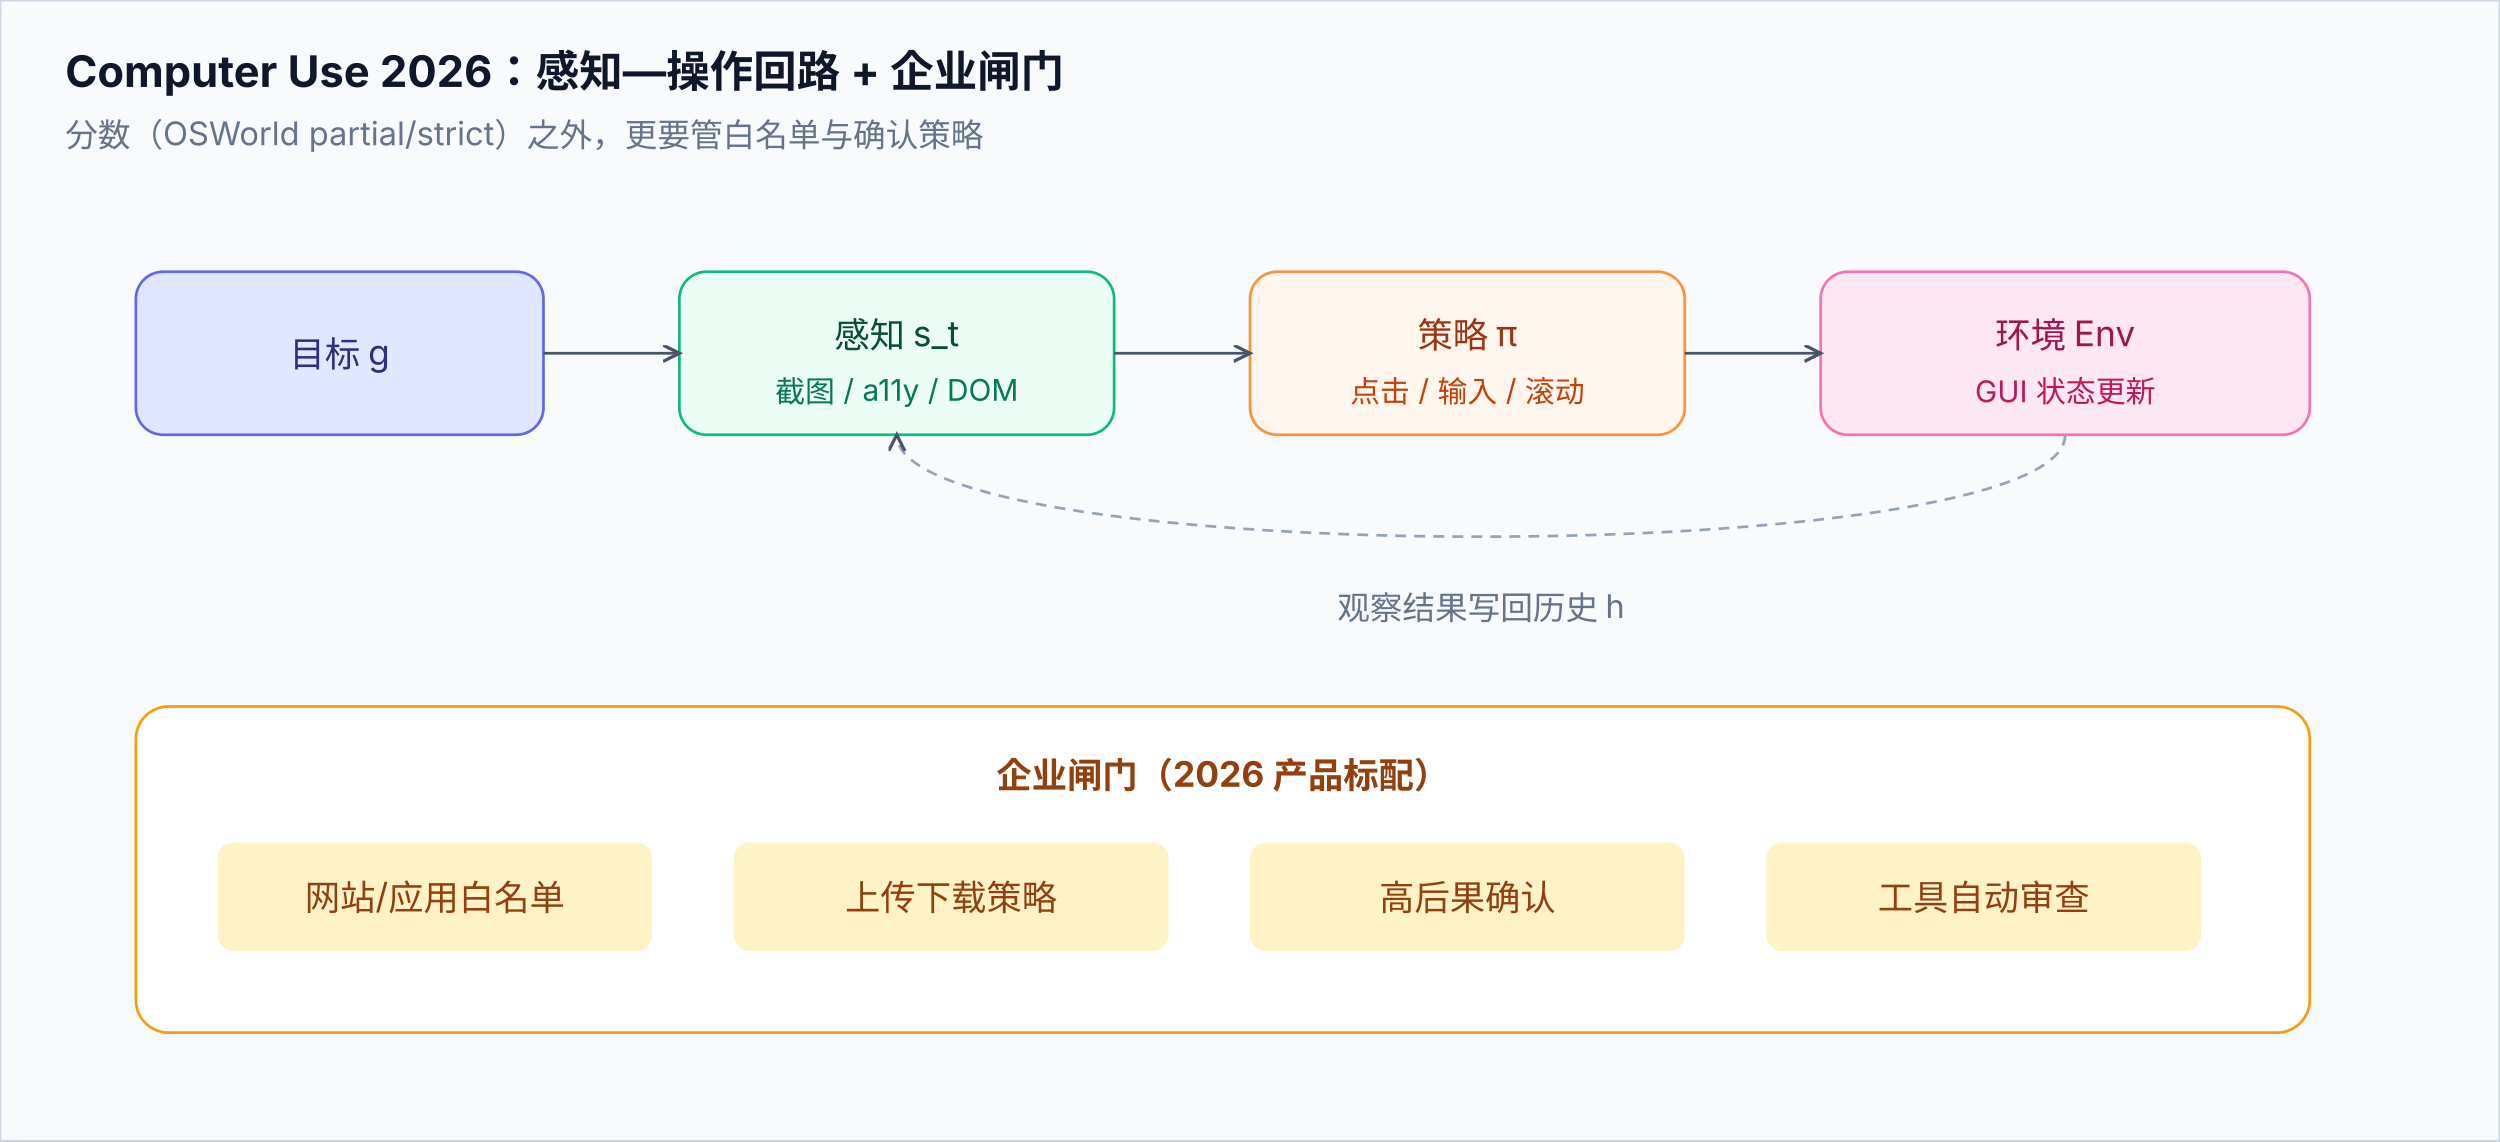
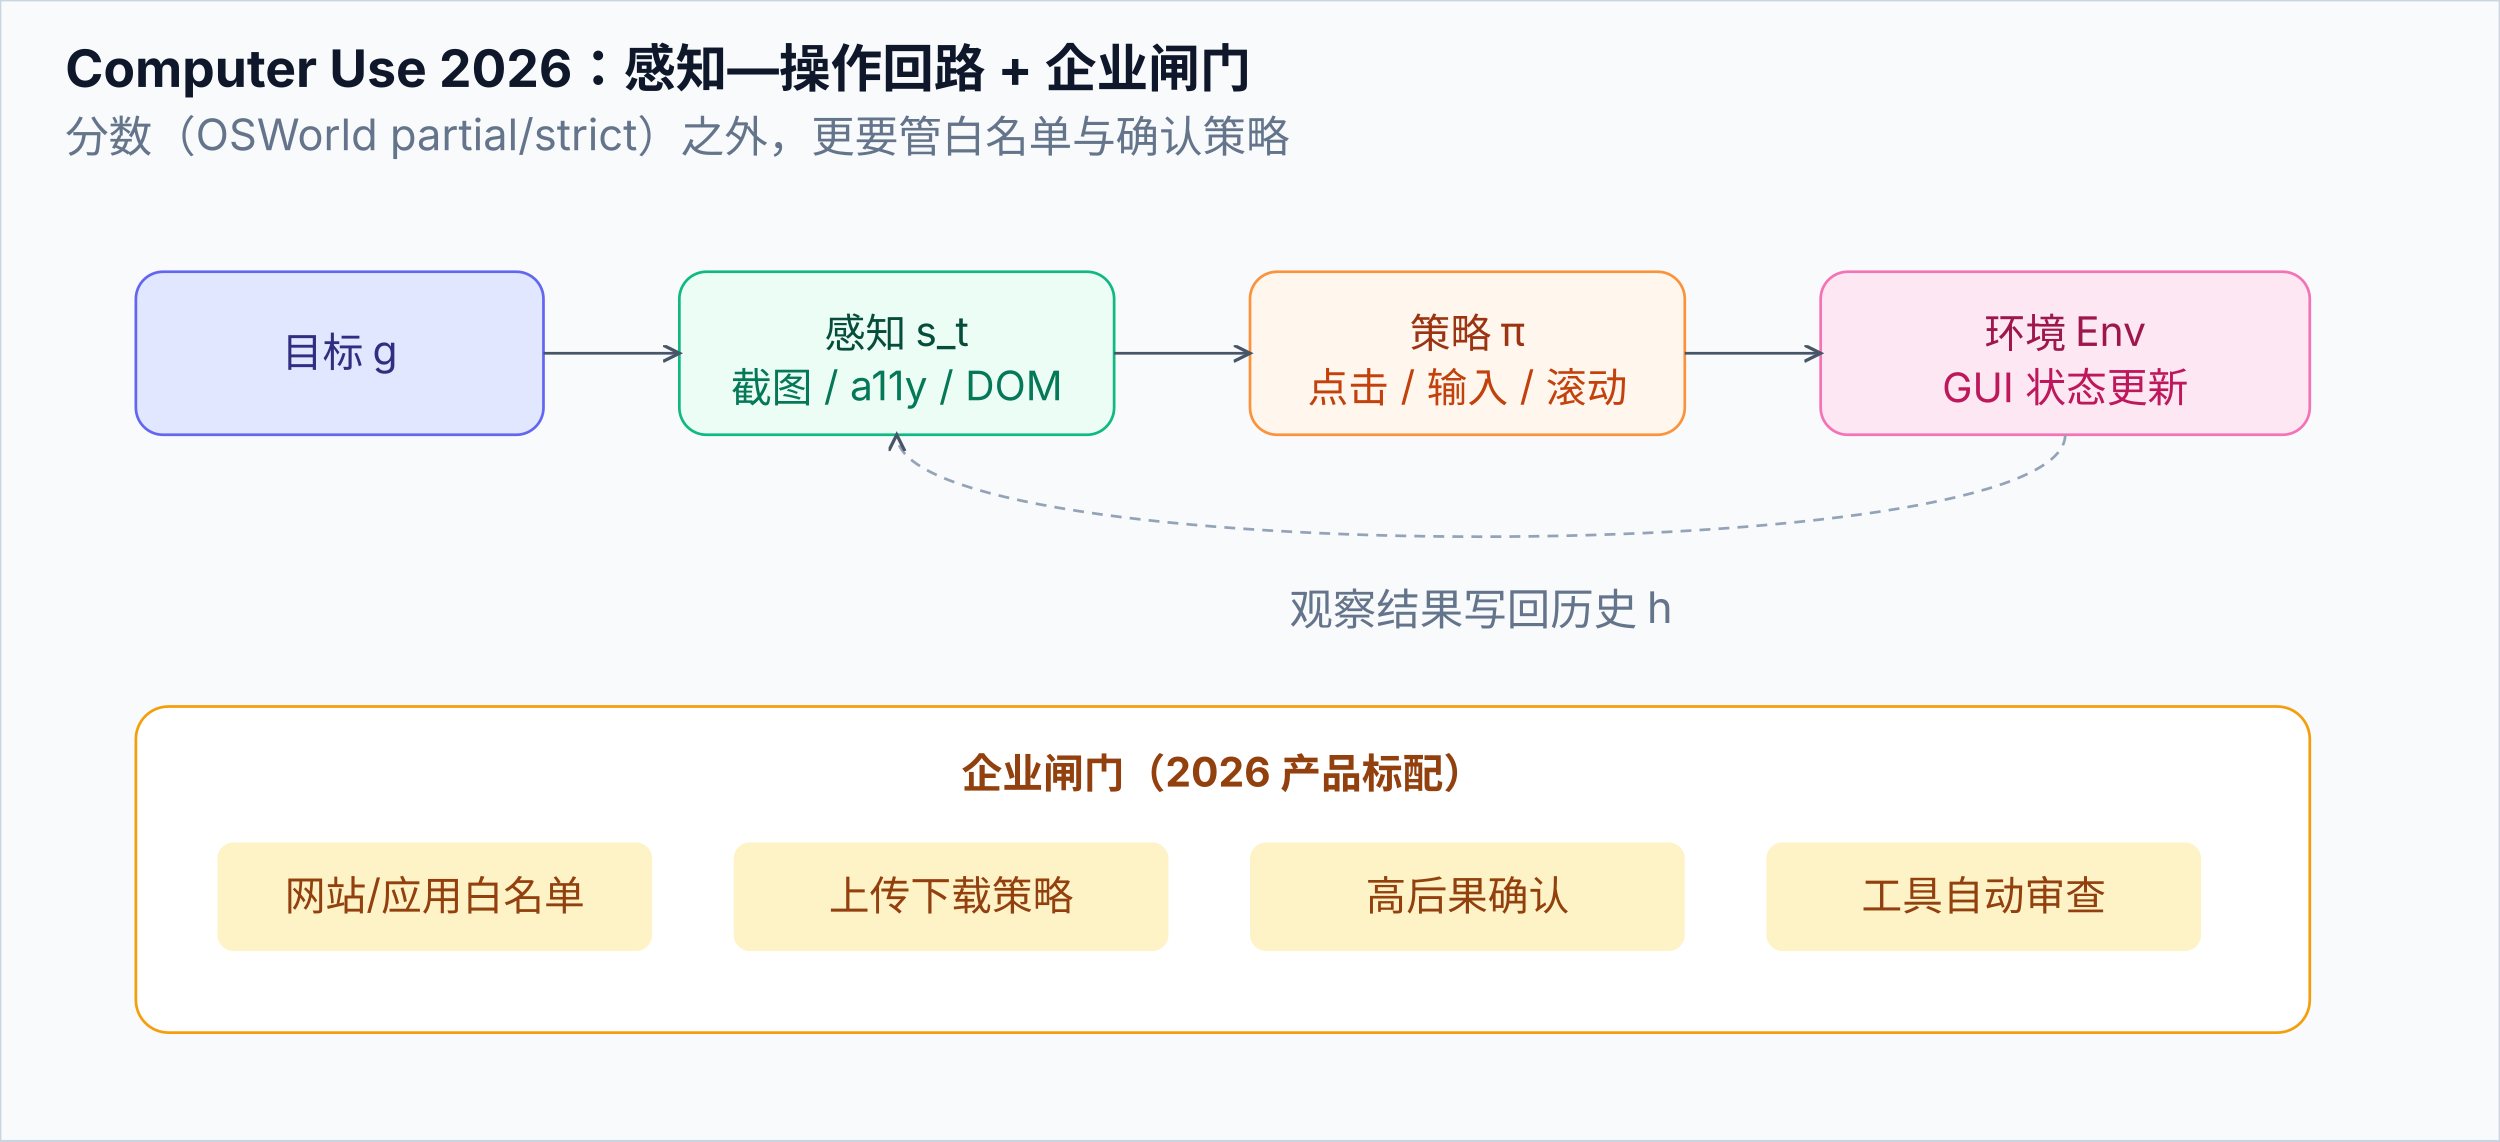
- <svg xmlns="http://www.w3.org/2000/svg" viewBox="0 0 920 420" font-family="-apple-system,'Segoe UI','PingFang SC','Microsoft YaHei',sans-serif" font-size="13" role="img" aria-label="Computer use 2026 回路与闸门">
+ <svg xmlns="http://www.w3.org/2000/svg" width="920" height="420" viewBox="0 0 920 420" font-family="-apple-system,'Segoe UI','PingFang SC','Microsoft YaHei',sans-serif" font-size="15" role="img" aria-label="Computer use 2026 回路与闸门">
  <defs>
    <marker id="ar2" markerWidth="8" markerHeight="8" refX="6" refY="3" orient="auto">
      <path d="M0,0 L6,3 L0,6" fill="none" stroke="#475569" stroke-width="1.2" />
    </marker>
  </defs>
  <rect width="920" height="420" fill="#f8fafc" stroke="#cbd5e1" />
-   <text x="24" y="32" font-size="16" font-weight="700" fill="#0f172a">Computer Use 2026：感知—操作回路 + 企业闸门</text>
-   <text x="24" y="54" fill="#64748b" font-size="12">分数（OSWorld partial/strict）之外，更要管白名单与确认策略</text>
+   <text x="24" y="32" font-size="19" font-weight="700" fill="#0f172a">Computer Use 2026：感知—操作回路 + 企业闸门</text>
+   <text x="24" y="56" fill="#64748b" font-size="16">分数（OSWorld partial/strict）之外，更要管白名单与确认策略</text>
  <rect x="50" y="100" width="150" height="60" rx="10" fill="#e0e7ff" stroke="#6366f1" />
  <text x="125" y="135" text-anchor="middle" fill="#312e81">目标 g</text>
  <rect x="250" y="100" width="160" height="60" rx="10" fill="#ecfdf5" stroke="#10b981" />
  <text x="330" y="128" text-anchor="middle" fill="#064e3b">感知 s_t</text>
-   <text x="330" y="148" text-anchor="middle" fill="#047857" font-size="11">截图 / a11y / DOM</text>
+   <text x="330" y="148" text-anchor="middle" fill="#047857" font-size="15">截图 / a11y / DOM</text>
  <rect x="460" y="100" width="160" height="60" rx="10" fill="#fff7ed" stroke="#fb923c" />
  <text x="540" y="128" text-anchor="middle" fill="#9a3412">策略 π</text>
-   <text x="540" y="148" text-anchor="middle" fill="#c2410c" font-size="11">点击 / 输入 / 滚动</text>
+   <text x="540" y="148" text-anchor="middle" fill="#c2410c" font-size="15">点击 / 输入 / 滚动</text>
  <rect x="670" y="100" width="180" height="60" rx="10" fill="#fce7f3" stroke="#f472b6" />
  <text x="760" y="128" text-anchor="middle" fill="#9d174d">环境 Env</text>
-   <text x="760" y="148" text-anchor="middle" fill="#be185d" font-size="11">GUI 状态更新</text>
+   <text x="760" y="148" text-anchor="middle" fill="#be185d" font-size="15">GUI 状态更新</text>
  <line x1="200" y1="130" x2="250" y2="130" stroke="#475569" marker-end="url(#ar2)" />
  <line x1="410" y1="130" x2="460" y2="130" stroke="#475569" marker-end="url(#ar2)" />
  <line x1="620" y1="130" x2="670" y2="130" stroke="#475569" marker-end="url(#ar2)" />
  <path d="M760,160 C760,210 330,210 330,160" fill="none" stroke="#94a3b8" stroke-dasharray="4 3" marker-end="url(#ar2)" />
-   <text x="545" y="228" text-anchor="middle" fill="#64748b" font-size="12">观察结果写回历史 h</text>
+   <text x="545" y="230" text-anchor="middle" fill="#64748b" font-size="16">观察结果写回历史 h</text>
  <rect x="50" y="260" width="800" height="120" rx="12" fill="#fff" stroke="#f59e0b" />
  <text x="450" y="290" text-anchor="middle" font-weight="700" fill="#92400e">企业闸门（2026 产品标配）</text>
  <rect x="80" y="310" width="160" height="40" rx="6" fill="#fef3c7" />
  <text x="160" y="335" text-anchor="middle" fill="#92400e">网站/应用白名单</text>
  <rect x="270" y="310" width="160" height="40" rx="6" fill="#fef3c7" />
  <text x="350" y="335" text-anchor="middle" fill="#92400e">上传下载策略</text>
  <rect x="460" y="310" width="160" height="40" rx="6" fill="#fef3c7" />
  <text x="540" y="335" text-anchor="middle" fill="#92400e">高后果确认</text>
  <rect x="650" y="310" width="160" height="40" rx="6" fill="#fef3c7" />
  <text x="730" y="335" text-anchor="middle" fill="#92400e">工具自动审查</text>
</svg>
